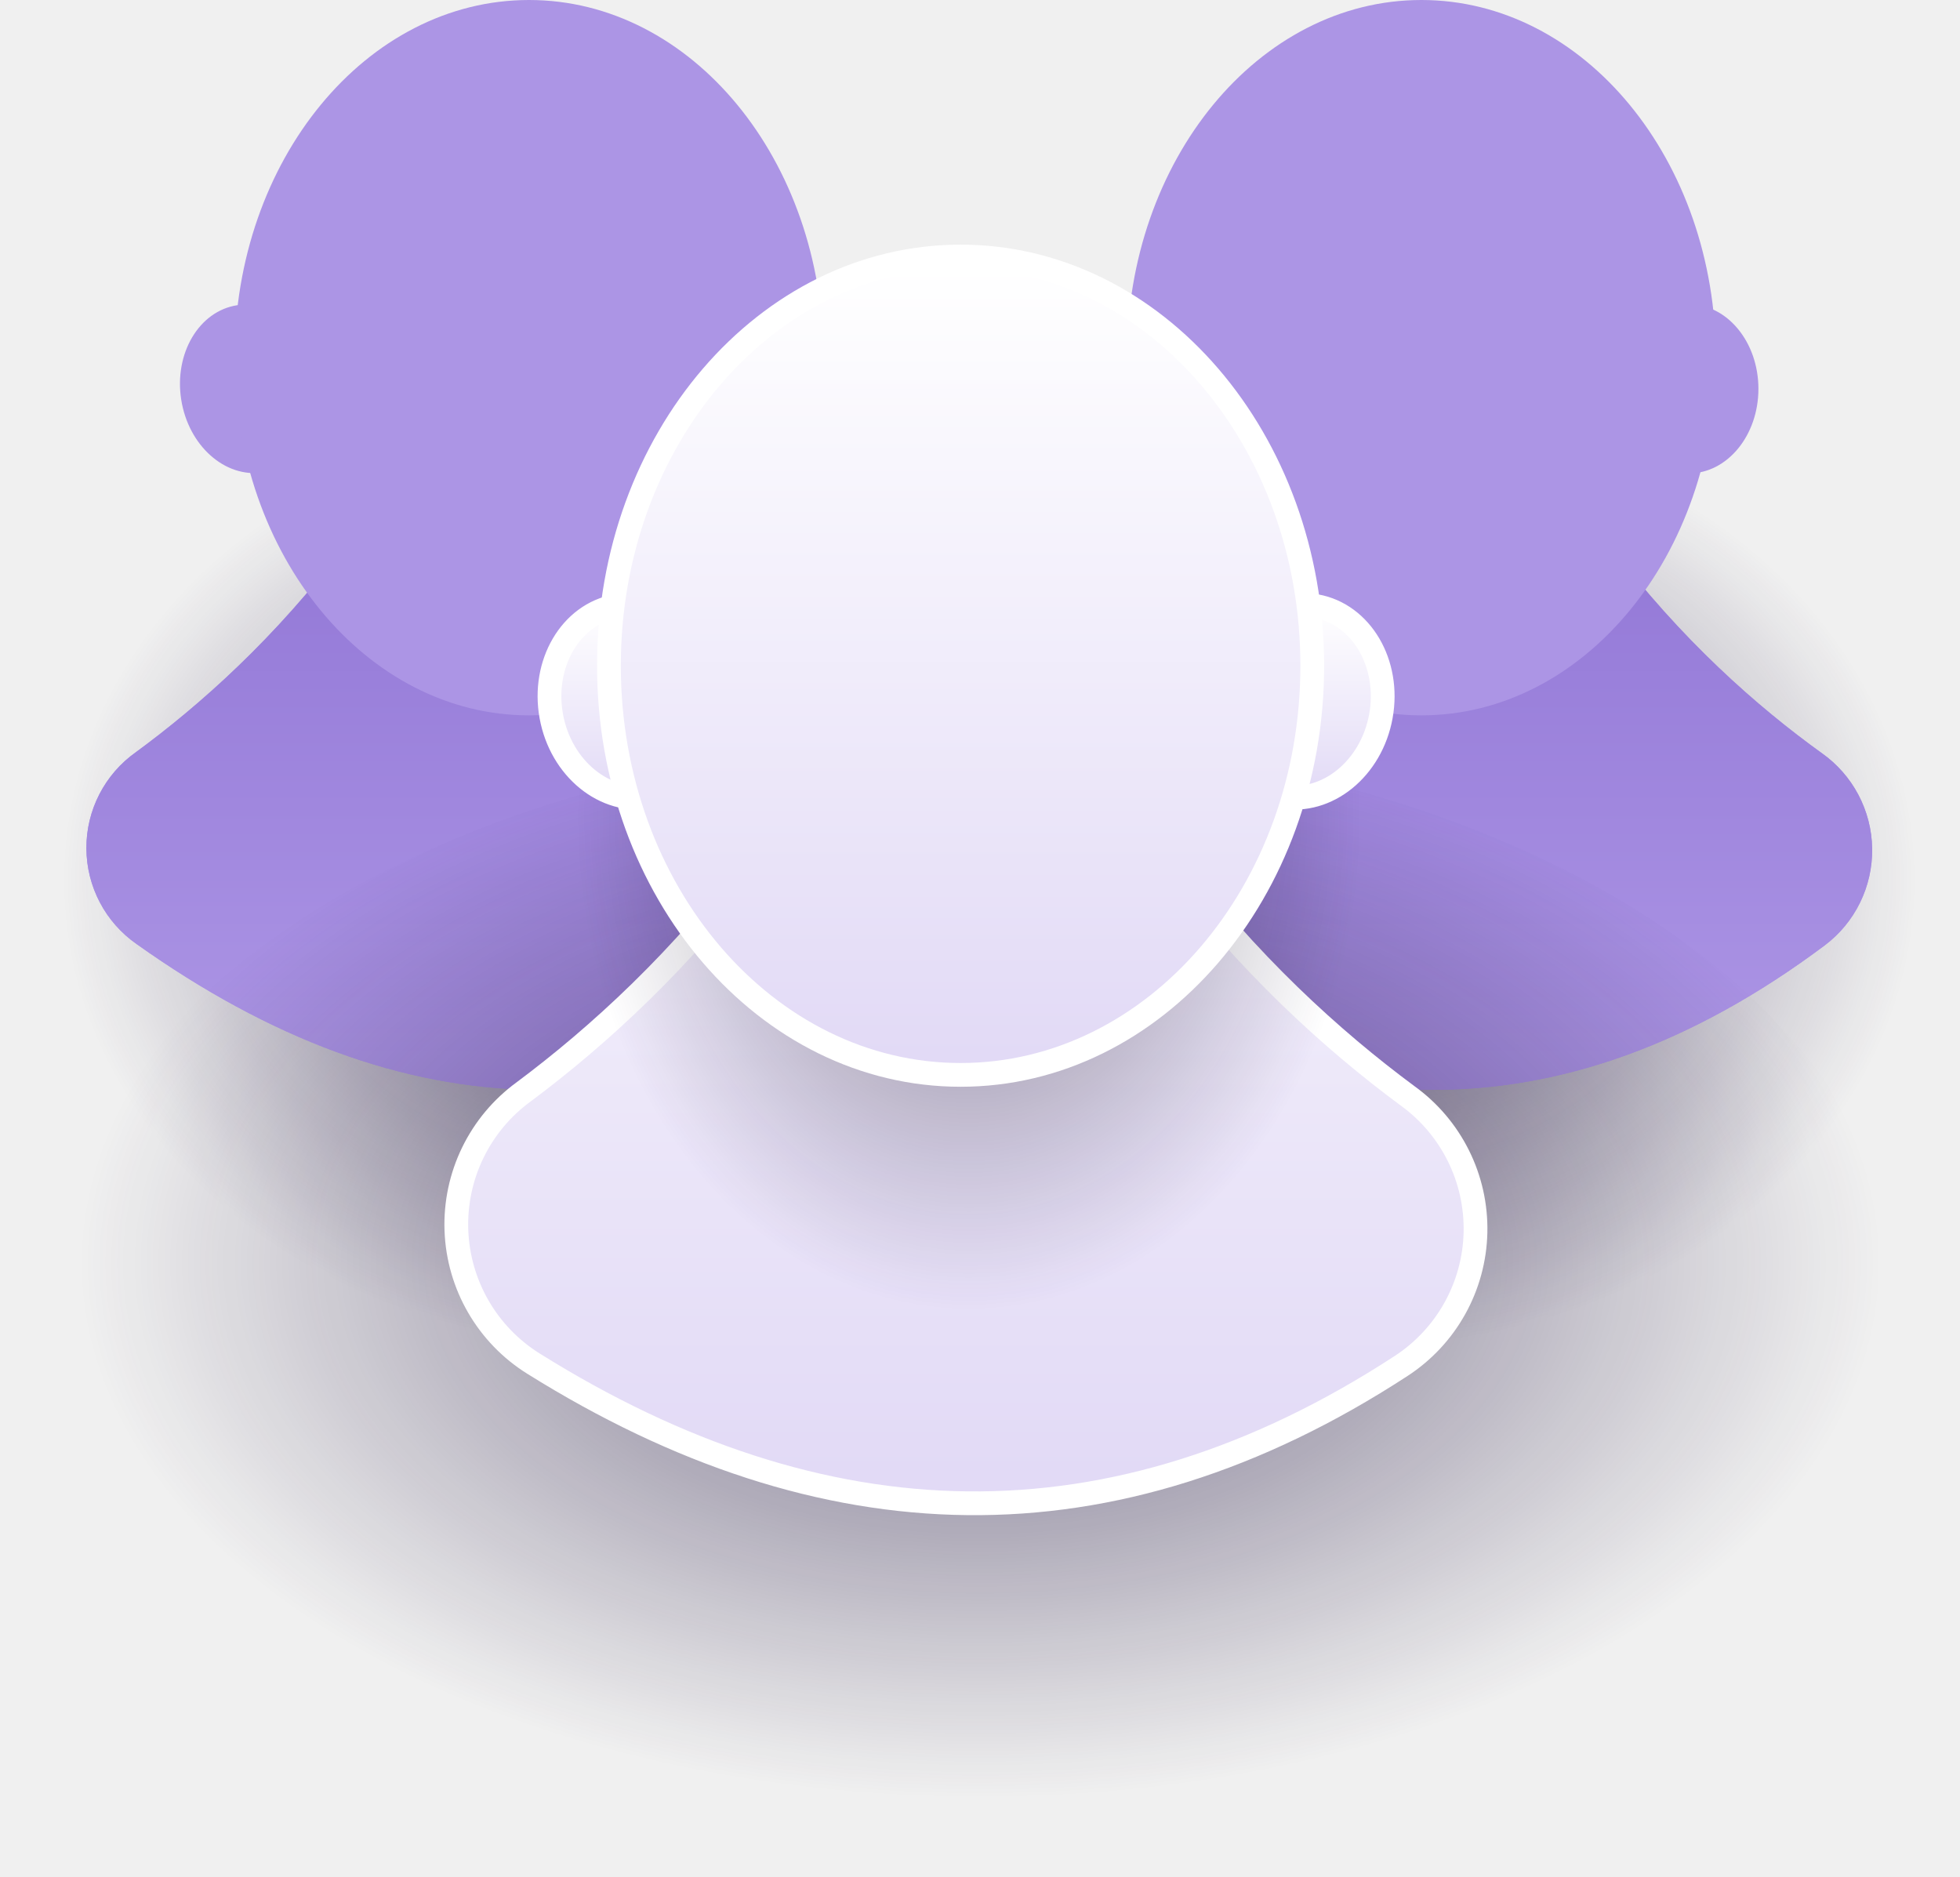
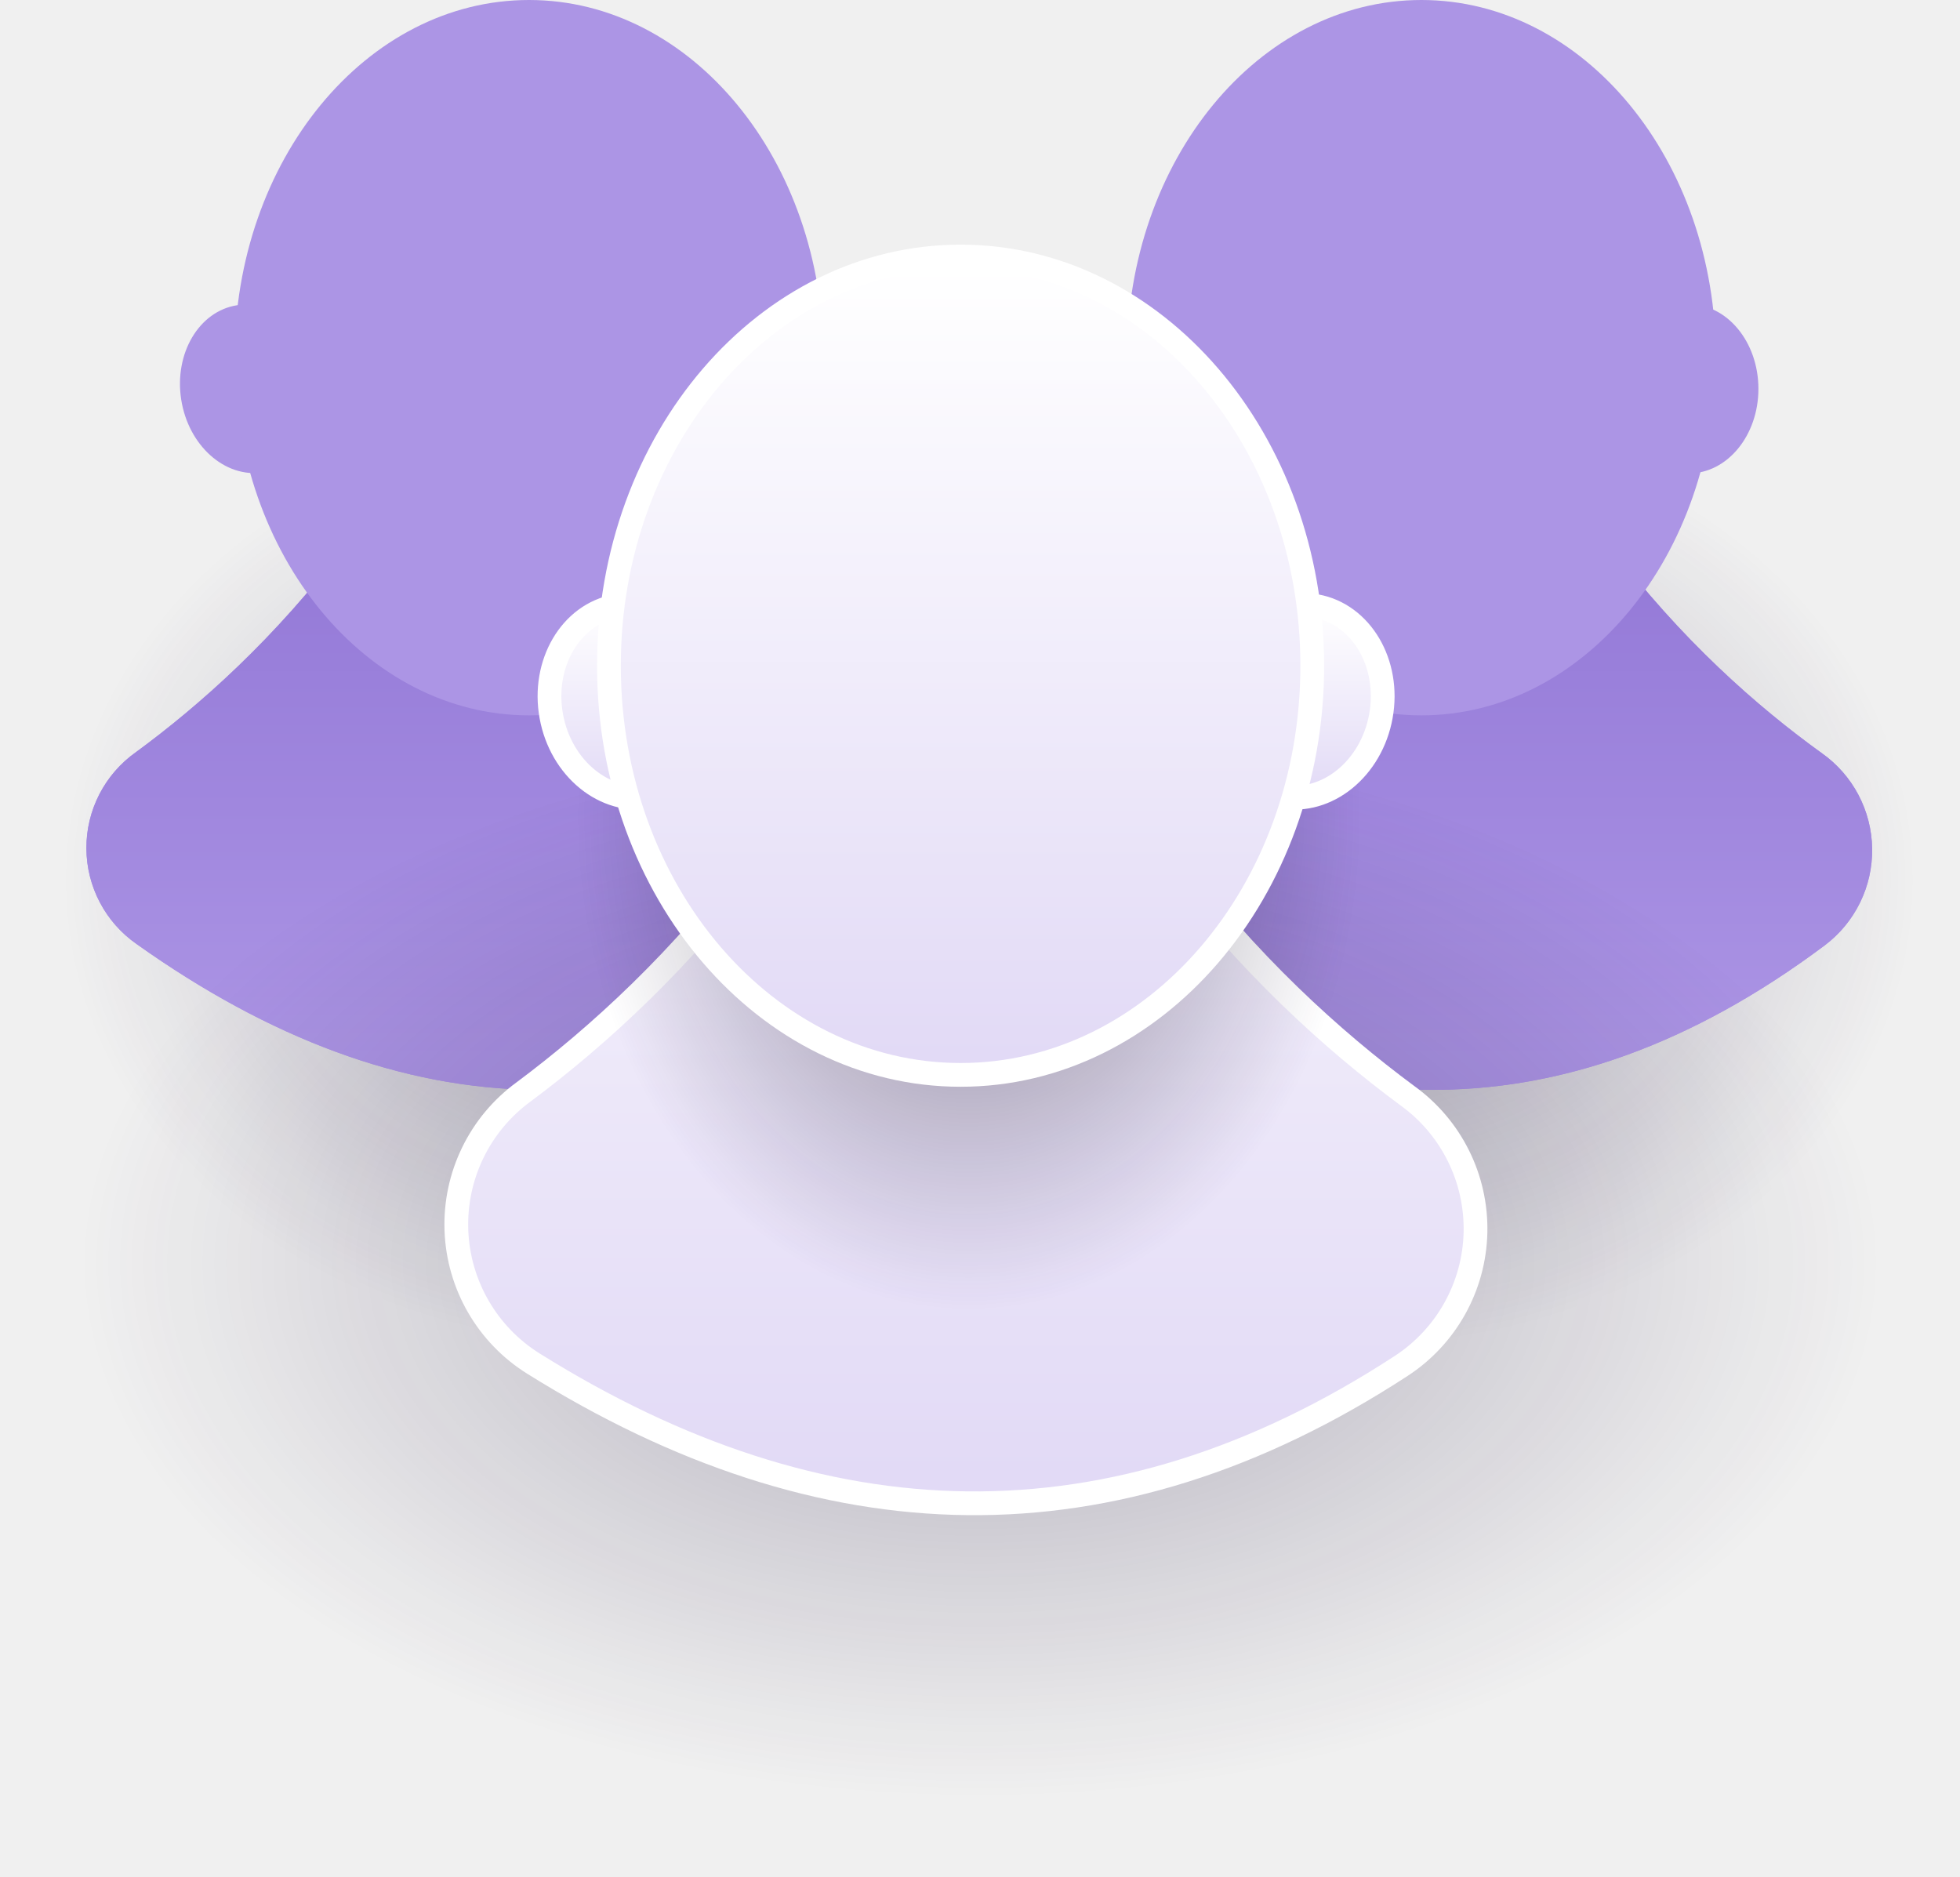
<svg xmlns="http://www.w3.org/2000/svg" viewBox="0 0 165 158" xml:space="preserve" style="fill-rule:evenodd;clip-rule:evenodd;stroke-linecap:round;stroke-linejoin:round;stroke-miterlimit:1.5">
  <g id="person1">
    <path d="M45.622,35.618c30.103,0 54.542,18.68 54.542,41.689c0,23.01 -24.439,41.69 -54.542,41.69c-30.103,0 -41.692,-18.744 -41.692,-41.753c0,-23.009 11.589,-41.626 41.692,-41.626Z" style="fill:url(#_hanaRadial11);" />
    <path d="M78.299,63.439c2.605,1.829 4.177,4.795 4.229,7.978c0.052,3.183 -1.422,6.198 -3.967,8.111c-22.346,16.745 -44.696,15.836 -67.046,-0.048c-2.644,-1.835 -4.228,-4.844 -4.242,-8.064c-0.015,-3.219 1.542,-6.242 4.171,-8.101c10.616,-7.784 25.846,-22.829 32.377,-48.625c0,0 0.314,-7.546 0.899,-4.207c0.585,-3.339 0.899,4.207 0.899,4.207c6.584,26.005 22.008,41.084 32.68,48.749Z" style="fill:#AC95E5" />
    <path d="M78.299,63.439c2.605,1.829 4.177,4.795 4.229,7.978c0.052,3.183 -1.422,6.198 -3.967,8.111c-22.346,16.745 -44.696,15.836 -67.046,-0.048c-2.644,-1.835 -4.228,-4.844 -4.242,-8.064c-0.015,-3.219 1.542,-6.242 4.171,-8.101c10.616,-7.784 25.846,-22.829 32.377,-48.625c0,0 0.314,-7.546 0.899,-4.207c0.585,-3.339 0.899,4.207 0.899,4.207c6.584,26.005 22.008,41.084 32.68,48.749Z" style="fill:url(#_hanaLinear12);" />
    <path d="M19.95,25.696c3.197,-0.498 6.284,2.249 6.889,6.132c0.605,3.883 -1.499,7.44 -4.696,7.939c-3.197,0.498 -6.283,-2.25 -6.889,-6.133c-0.605,-3.882 1.499,-7.439 4.696,-7.938Z" style="fill:#AC95E5;" />
    <ellipse cx="44.537" cy="30.109" rx="24.79" ry="30.109" style="fill:#AC95E5;" />
  </g>
  <g id="person2">
    <path d="M120.743,35.618c30.103,0 41.214,18.68 41.214,41.689c0,23.01 -11.111,41.69 -41.214,41.69c-30.103,0 -54.542,-18.68 -54.542,-41.69c0,-23.009 24.439,-41.689 54.542,-41.689Z" style="fill:url(#_hanaRadial13);" />
    <path d="M153.353,63.39c2.621,1.844 4.202,4.832 4.251,8.037c0.049,3.204 -1.439,6.239 -4.003,8.162c-22.29,16.661 -44.584,15.758 -66.878,-0.047c-2.666,-1.844 -4.264,-4.873 -4.282,-8.114c-0.018,-3.242 1.547,-6.288 4.192,-8.162c10.613,-7.799 25.792,-22.835 32.309,-48.576c0,0 0.314,-7.546 0.899,-4.207c0.585,-3.339 0.899,4.207 0.899,4.207c6.57,25.951 21.943,41.021 32.613,48.7Z" style="fill:#AC95E5" />
    <path d="M153.353,63.39c2.621,1.844 4.202,4.832 4.251,8.037c0.049,3.204 -1.439,6.239 -4.003,8.162c-22.29,16.661 -44.584,15.758 -66.878,-0.047c-2.666,-1.844 -4.264,-4.873 -4.282,-8.114c-0.018,-3.242 1.547,-6.288 4.192,-8.162c10.613,-7.799 25.792,-22.835 32.309,-48.576c0,0 0.314,-7.546 0.899,-4.207c0.585,-3.339 0.899,4.207 0.899,4.207c6.57,25.951 21.943,41.021 32.613,48.7Z" style="fill:url(#_hanaLinear14);" />
    <ellipse cx="142.168" cy="32.731" rx="5.862" ry="7.12" style="fill:#AC95E5;" />
    <ellipse cx="119.658" cy="30.109" rx="24.79" ry="30.109" style="fill:#AC95E5;" />
  </g>
  <g id="person3">
    <ellipse cx="82.163" cy="110.033" rx="77.933" ry="47.694" style="fill:url(#_hanaRadial15);" />
    <path d="M118.476,92.233c3.696,2.658 5.842,6.969 5.736,11.521c-0.107,4.552 -2.453,8.757 -6.27,11.239c-24.333,15.855 -48.677,15.01 -73.021,-0.197c-3.899,-2.43 -6.335,-6.639 -6.5,-11.231c-0.164,-4.591 1.964,-8.964 5.68,-11.667c12.484,-9.313 28.672,-26.109 35.911,-53.5c0,0 0.375,-8.633 1.074,-4.813c0.698,-3.82 1.073,4.813 1.073,4.813c7.321,27.701 23.794,44.565 36.317,53.835Z" style="fill:url(#_hanaLinear16);stroke:white;stroke-width:2px;" />
    <ellipse cx="81.403" cy="72.154" rx="33.499" ry="43.778" style="fill:url(#_hanaRadial17);" />
    <path d="M51.846,51.023c3.801,-0.69 7.539,2.342 8.341,6.766c0.802,4.423 -1.633,8.574 -5.435,9.264c-3.802,0.689 -7.54,-2.343 -8.342,-6.766c-0.802,-4.424 1.634,-8.575 5.436,-9.264Z" style="fill:url(#_hanaLinear18);stroke:white;stroke-width:2px;" />
    <path d="M110.804,51.021c3.803,0.685 6.243,4.833 5.446,9.258c-0.798,4.424 -4.532,7.46 -8.335,6.775c-3.802,-0.685 -6.242,-4.833 -5.445,-9.258c0.797,-4.424 4.531,-7.46 8.334,-6.775Z" style="fill:url(#_hanaLinear19);stroke:white;stroke-width:2px;" />
    <ellipse cx="80.867" cy="56.038" rx="29.604" ry="34.445" style="fill:url(#_hanaLinear110);stroke:white;stroke-width:2px;" />
  </g>
  <defs>
    <radialGradient id="_hanaRadial11" cx="0" cy="0" r="1" gradientUnits="userSpaceOnUse" gradientTransform="matrix(-47.2623,0,0,-39.444,52.2711,74.0608)">
-       <stop offset="0" style="stop-color:#16073A;stop-opacity:0.6" />
+       <stop offset="0" style="stop-color:#16073A;stop-opacity:0.3" />
      <stop offset="1" style="stop-color:#20133E;stop-opacity:0" />
    </radialGradient>
    <linearGradient id="_hanaLinear12" x1="0" y1="0" x2="1" y2="0" gradientUnits="userSpaceOnUse" gradientTransform="matrix(3.98459e-15,65.0732,-65.0732,3.98459e-15,44.4396,23.9149)">
      <stop offset="0" style="stop-color:#876AD0;stop-opacity:1" />
      <stop offset="1" style="stop-color:#AC95E5;stop-opacity:1" />
    </linearGradient>
    <radialGradient id="_hanaRadial13" cx="0" cy="0" r="1" gradientUnits="userSpaceOnUse" gradientTransform="matrix(-47.0275,0,0,-39.444,114.302,74.0608)">
-       <stop offset="0" style="stop-color:#16073A;stop-opacity:0.6" />
+       <stop offset="0" style="stop-color:#16073A;stop-opacity:0.3" />
      <stop offset="1" style="stop-color:#20133E;stop-opacity:0" />
    </radialGradient>
    <linearGradient id="_hanaLinear14" x1="0" y1="0" x2="1" y2="0" gradientUnits="userSpaceOnUse" gradientTransform="matrix(3.97971e-15,65.0735,-64.9936,3.9846e-15,119.562,23.915)">
      <stop offset="0" style="stop-color:#876AD0;stop-opacity:1" />
      <stop offset="1" style="stop-color:#AC95E5;stop-opacity:1" />
    </linearGradient>
    <radialGradient id="_hanaRadial15" cx="0" cy="0" r="1" gradientUnits="userSpaceOnUse" gradientTransform="matrix(-76.5487,0,0,-45.1251,82.526,106.319)">
-       <stop offset="0" style="stop-color:#16073A;stop-opacity:0.6" />
+       <stop offset="0" style="stop-color:#16073A;stop-opacity:0.3" />
      <stop offset="1" style="stop-color:#20133E;stop-opacity:0" />
    </radialGradient>
    <linearGradient id="_hanaLinear16" x1="0" y1="0" x2="1" y2="0" gradientUnits="userSpaceOnUse" gradientTransform="matrix(-3.17988e-14,90.9291,-83.0566,-3.48128e-14,86.4846,33.6517)">
      <stop offset="0" style="stop-color:white;stop-opacity:1" />
      <stop offset="1" style="stop-color:#E2DAF6;stop-opacity:1" />
    </linearGradient>
    <radialGradient id="_hanaRadial17" cx="0" cy="0" r="1" gradientUnits="userSpaceOnUse" gradientTransform="matrix(-32.9039,0,0,-41.42,81.559,68.7446)">
      <stop offset="0" style="stop-color:#000;stop-opacity:0.5" />
      <stop offset="1" style="stop-color:#20133E;stop-opacity:0" />
    </radialGradient>
    <linearGradient id="_hanaLinear18" x1="0" y1="0" x2="1" y2="0" gradientUnits="userSpaceOnUse" gradientTransform="matrix(-5.21898e-15,15.706,-13.6317,-6.01317e-15,54.1472,51.1051)">
      <stop offset="0" style="stop-color:white;stop-opacity:1" />
      <stop offset="1" style="stop-color:#E2DAF6;stop-opacity:1" />
    </linearGradient>
    <linearGradient id="_hanaLinear19" x1="0" y1="0" x2="1" y2="0" gradientUnits="userSpaceOnUse" gradientTransform="matrix(-5.21869e-15,15.7065,-13.6309,-6.01334e-15,110.209,51.1045)">
      <stop offset="0" style="stop-color:white;stop-opacity:1" />
      <stop offset="1" style="stop-color:#E2DAF6;stop-opacity:1" />
    </linearGradient>
    <linearGradient id="_hanaLinear110" x1="0" y1="0" x2="1" y2="0" gradientUnits="userSpaceOnUse" gradientTransform="matrix(-2.19425e-14,66.6845,-57.3125,-2.55306e-14,84.4349,22.3572)">
      <stop offset="0" style="stop-color:white;stop-opacity:1" />
      <stop offset="1" style="stop-color:#E2DAF6;stop-opacity:1" />
    </linearGradient>
  </defs>
  <style type="text/css">
        #person1,
        #person2,
        #person3 {
            transform-box: fill-box;
            transform-origin: center;
        }
        #person1,
        #person2,
        #person3 {
            transform: translateX(0);
            transition: 0.5s ease-in;
        }
        svg:hover #person1 {
            transform: translateX(10px);
        }
        svg:hover #person2 {
            transform: translateX(-10px);
        }
        svg:hover #person3 {
            transform: scale(0.95);
        }
    </style>
</svg>
